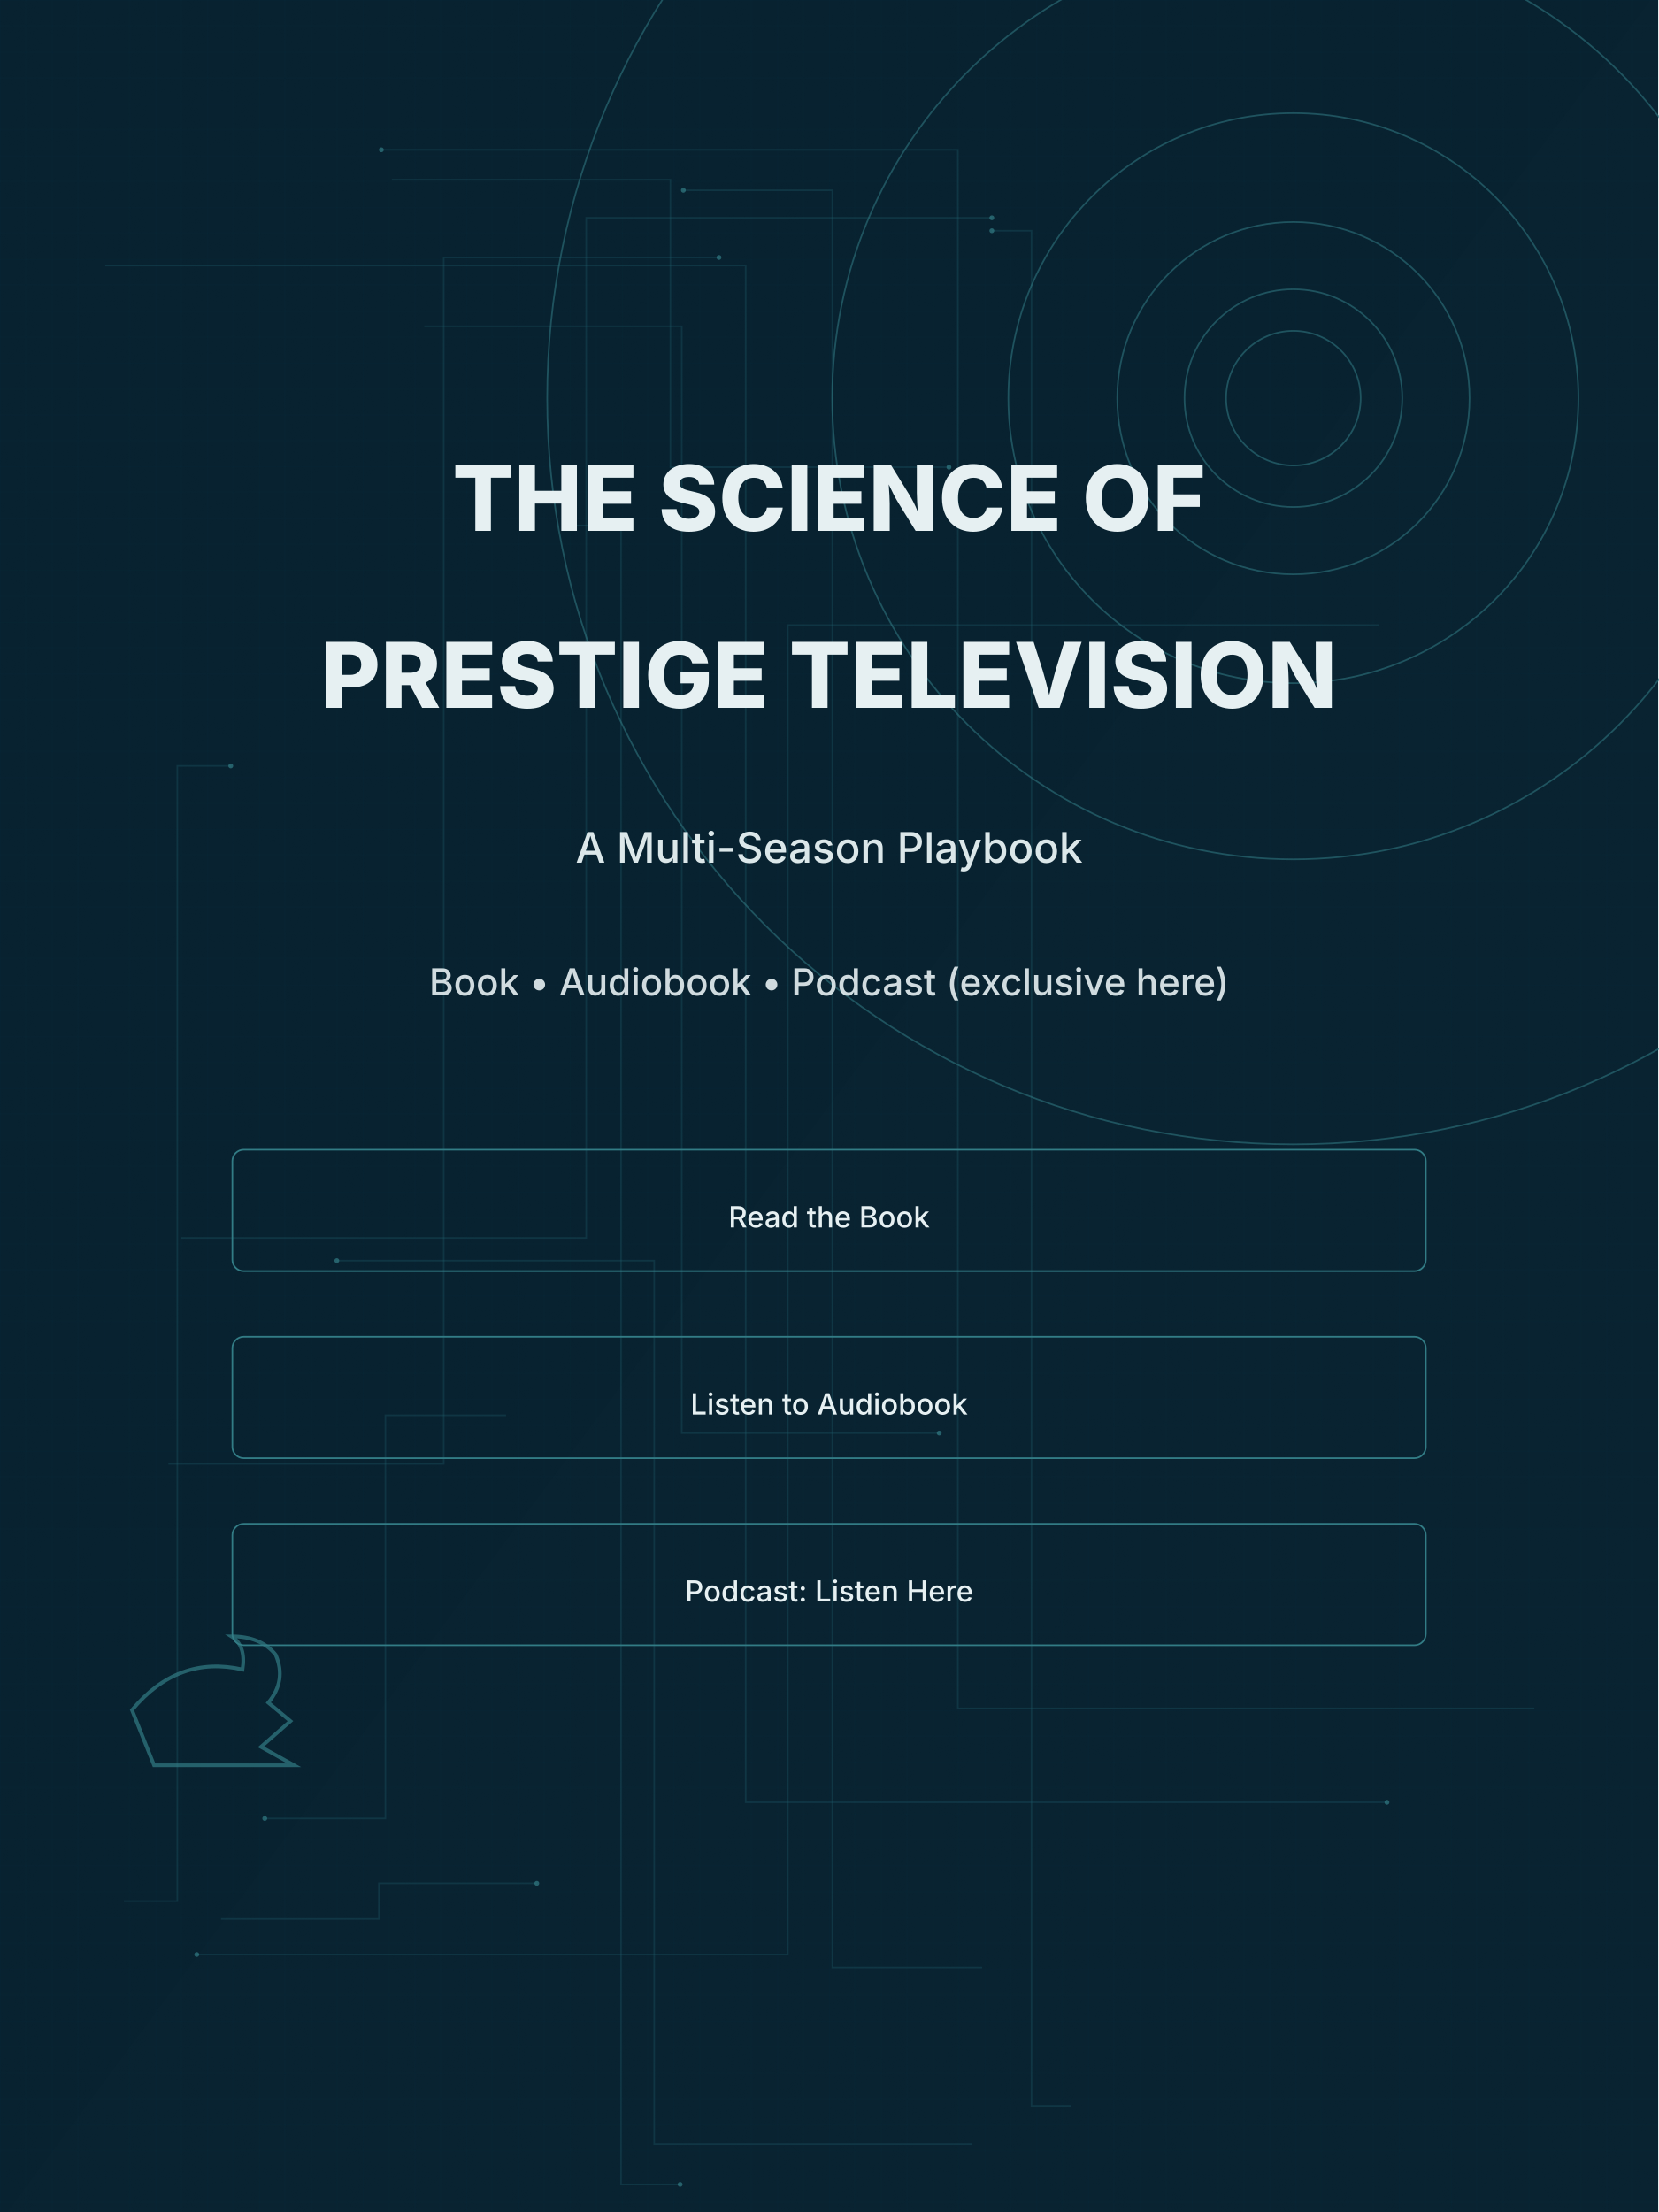
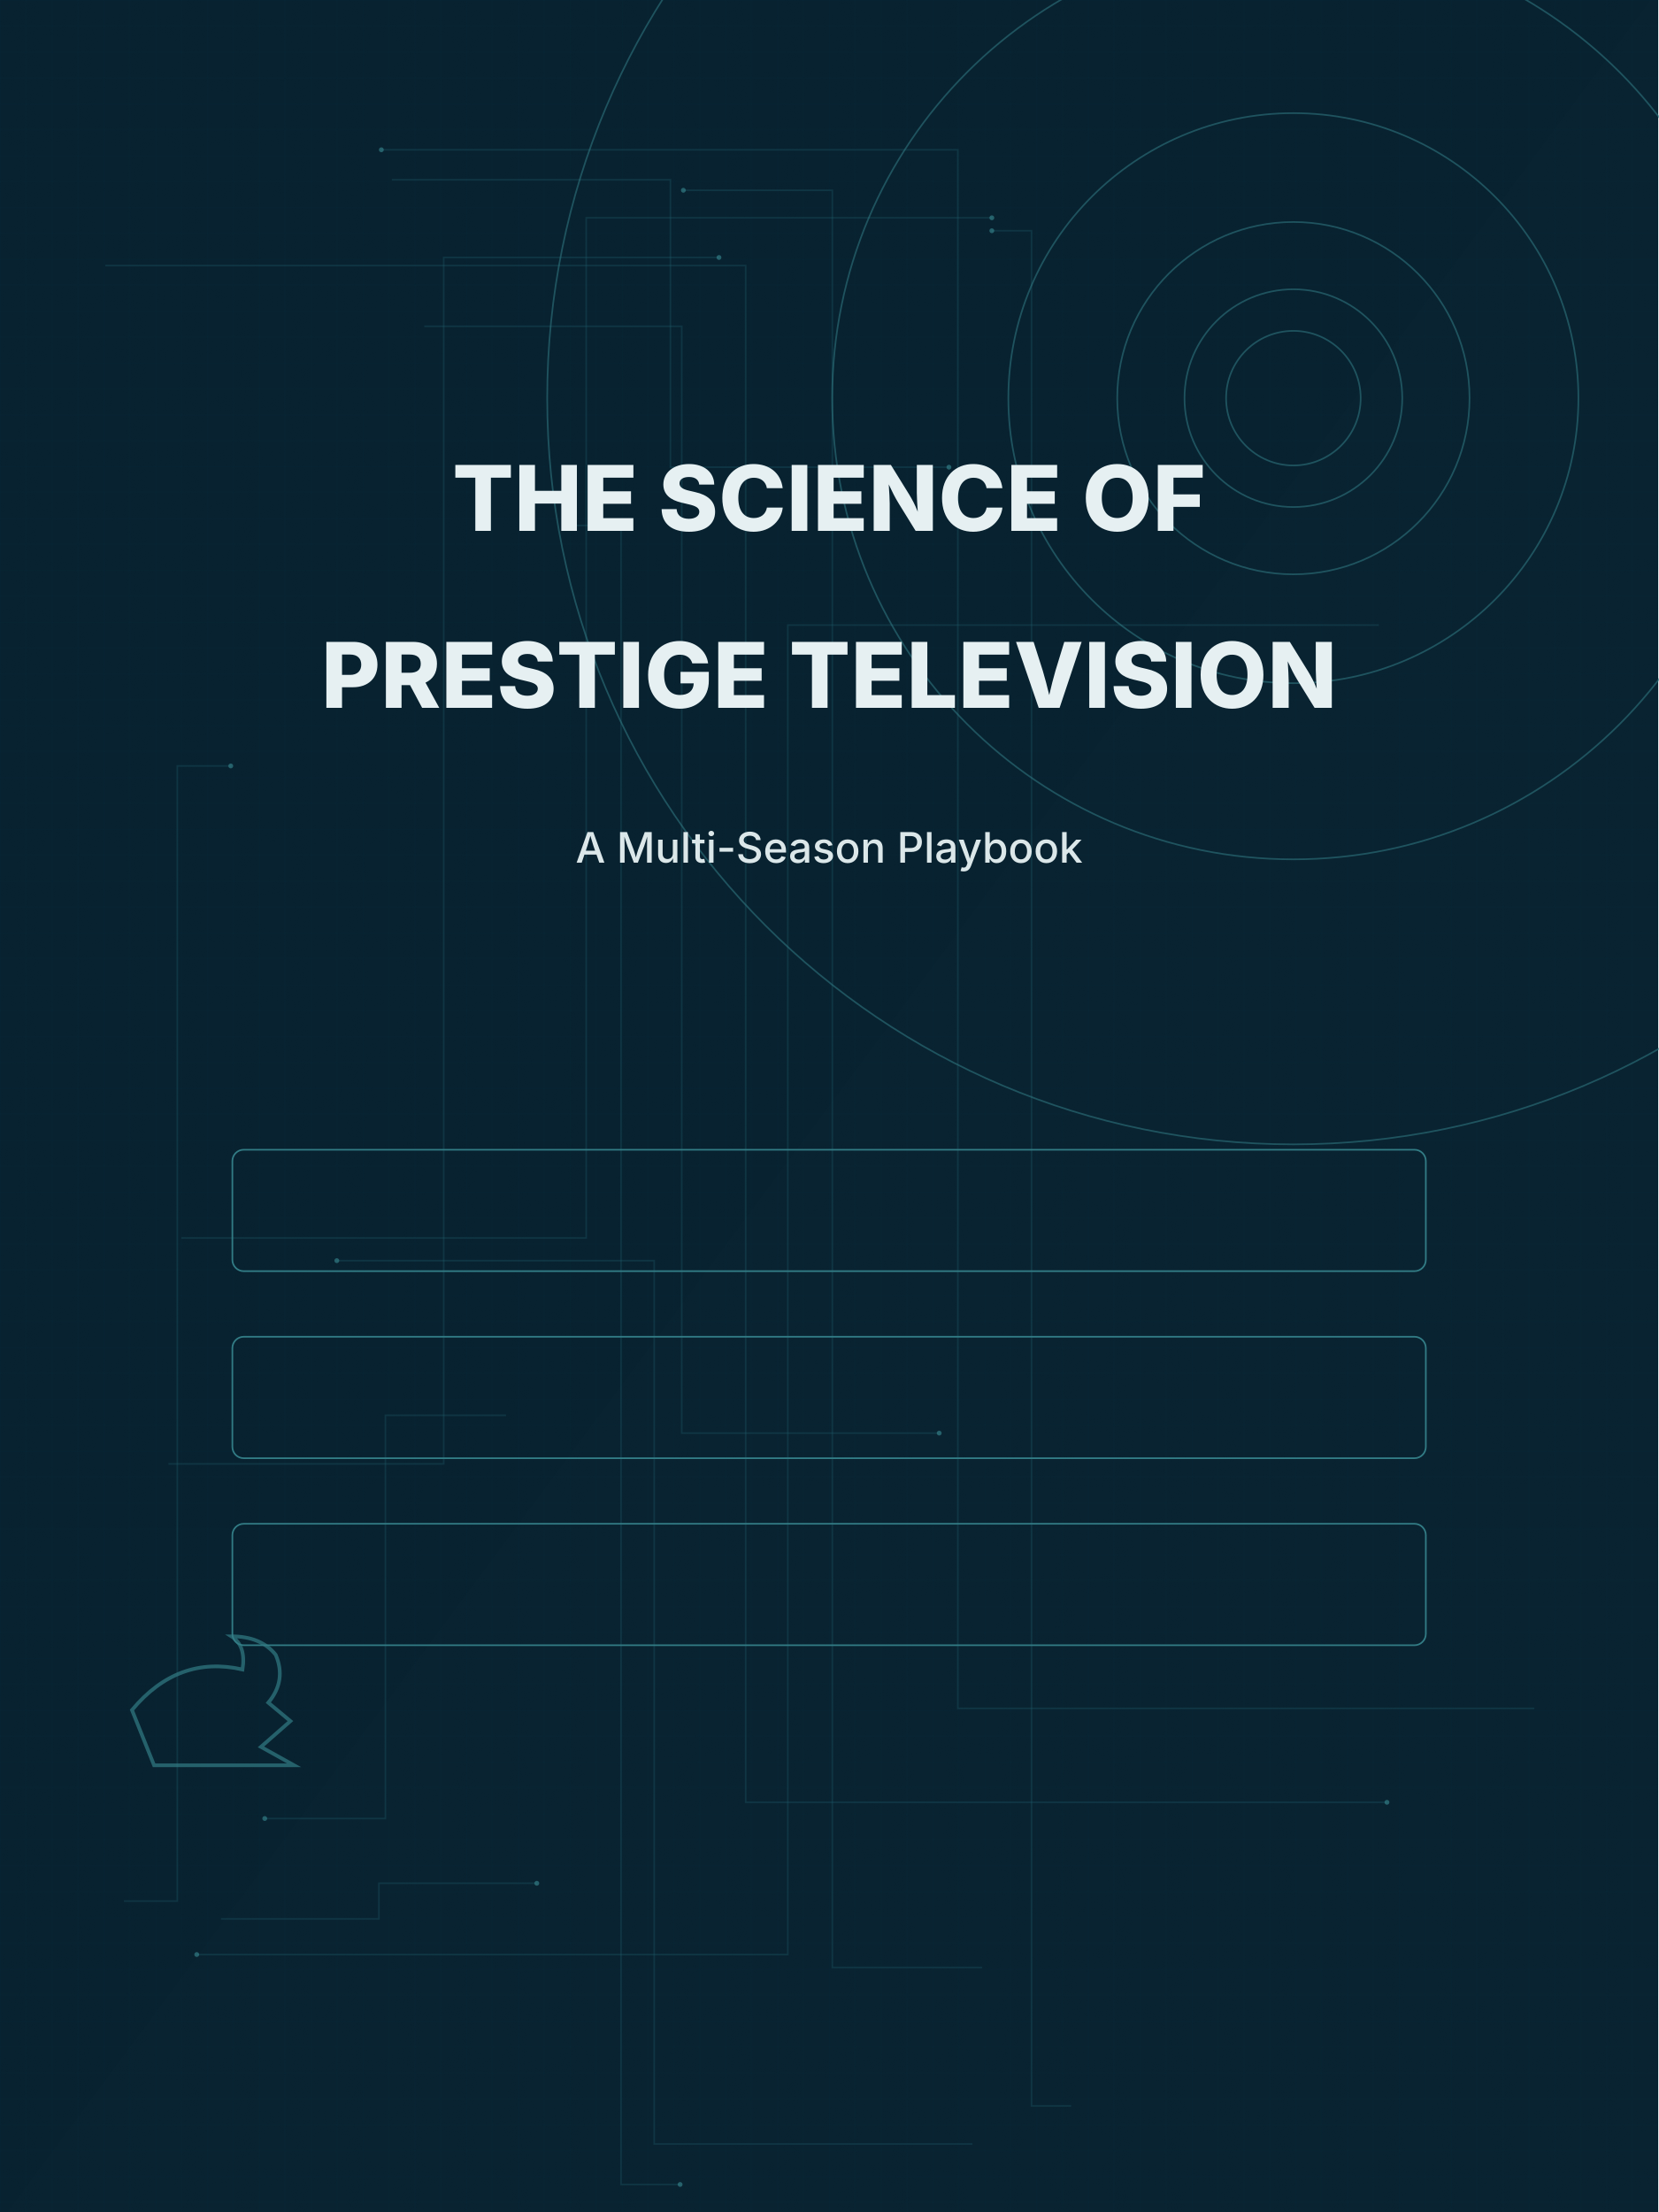
<svg xmlns="http://www.w3.org/2000/svg" width="2048" height="2732" viewBox="0 0 2048 2732" role="img" aria-label="Mobile hero banner: portrait blueprint style">
  <defs>
    <linearGradient id="bgGrad" x1="0" y1="0" x2="1" y2="1">
      <stop offset="0%" stop-color="#07212F" />
      <stop offset="100%" stop-color="#082230" />
    </linearGradient>
    <pattern id="grid" width="64" height="64" patternUnits="userSpaceOnUse">
      <rect width="64" height="64" fill="none" />
      <path d="M0 0H64 M0 0V64" stroke="#083649" stroke-opacity="0.18" stroke-width="1" />
      <path d="M32 0V64 M0 32H64" stroke="#083649" stroke-opacity="0.12" stroke-width="1" />
    </pattern>
    <filter id="noise" x="0" y="0" width="100%" height="100%">
      <feTurbulence type="fractalNoise" baseFrequency="0.9" numOctaves="1" stitchTiles="stitch" result="turb" />
      <feColorMatrix type="saturate" values="0" />
      <feComponentTransfer>
        <feFuncA type="linear" slope="0.03" />
      </feComponentTransfer>
    </filter>
    <style>
      .title { font-family: 'League Spartan', 'Bebas Neue', 'Oswald', system-ui, -apple-system, sans-serif; font-weight: 800; letter-spacing: 0.5px; }
      .subtitle { font-family: 'Inter', 'Source Sans 3', system-ui, -apple-system, sans-serif; font-weight: 500; }
      .small { font-family: 'Inter', 'Source Sans 3', system-ui, -apple-system, sans-serif; font-weight: 400; }
      .stroke-accent { stroke: #327C85; }
      .stroke-mid { stroke: #1D5A67; }
      .fill-accent { fill: #327C85; }
      .text-light { fill: #E6F0F2; }
    </style>
  </defs>
  <rect width="2048" height="2732" fill="url(#bgGrad)" />
  <rect width="2048" height="2732" fill="url(#grid)" />
  <rect width="2048" height="2732" filter="url(#noise)" opacity="0.25" />
  <polyline points="695,649 767,649 767,2698 840,2698" fill="none" class="stroke-mid" stroke-opacity="0.35" stroke-width="2" />
  <circle cx="840" cy="2698" r="3" class="fill-accent" opacity="0.7" />
  <polyline points="130,328 921,328 921,2226 1713,2226" fill="none" class="stroke-mid" stroke-opacity="0.35" stroke-width="2" />
  <circle cx="1713" cy="2226" r="3" class="fill-accent" opacity="0.7" />
  <polyline points="224,1529 724,1529 724,269 1225,269" fill="none" class="stroke-mid" stroke-opacity="0.35" stroke-width="2" />
  <circle cx="1225" cy="269" r="3" class="fill-accent" opacity="0.7" />
  <polyline points="1895,2110 1183,2110 1183,185 471,185" fill="none" class="stroke-mid" stroke-opacity="0.35" stroke-width="2" />
  <circle cx="471" cy="185" r="3" class="fill-accent" opacity="0.7" />
  <polyline points="208,1808 548,1808 548,318 888,318" fill="none" class="stroke-mid" stroke-opacity="0.35" stroke-width="2" />
  <circle cx="888" cy="318" r="3" class="fill-accent" opacity="0.7" />
  <polyline points="524,403 842,403 842,1770 1160,1770" fill="none" class="stroke-mid" stroke-opacity="0.35" stroke-width="2" />
  <circle cx="1160" cy="1770" r="3" class="fill-accent" opacity="0.7" />
  <polyline points="153,2348 219,2348 219,946 285,946" fill="none" class="stroke-mid" stroke-opacity="0.35" stroke-width="2" />
  <circle cx="285" cy="946" r="3" class="fill-accent" opacity="0.7" />
  <polyline points="1323,2601 1274,2601 1274,285 1225,285" fill="none" class="stroke-mid" stroke-opacity="0.35" stroke-width="2" />
  <circle cx="1225" cy="285" r="3" class="fill-accent" opacity="0.7" />
  <polyline points="1213,2430 1028,2430 1028,235 844,235" fill="none" class="stroke-mid" stroke-opacity="0.35" stroke-width="2" />
  <circle cx="844" cy="235" r="3" class="fill-accent" opacity="0.7" />
  <polyline points="484,222 828,222 828,577 1172,577" fill="none" class="stroke-mid" stroke-opacity="0.35" stroke-width="2" />
  <circle cx="1172" cy="577" r="3" class="fill-accent" opacity="0.7" />
  <polyline points="625,1748 476,1748 476,2246 327,2246" fill="none" class="stroke-mid" stroke-opacity="0.35" stroke-width="2" />
  <circle cx="327" cy="2246" r="3" class="fill-accent" opacity="0.7" />
  <polyline points="273,2370 468,2370 468,2326 663,2326" fill="none" class="stroke-mid" stroke-opacity="0.35" stroke-width="2" />
  <circle cx="663" cy="2326" r="3" class="fill-accent" opacity="0.7" />
  <polyline points="1703,772 973,772 973,2414 243,2414" fill="none" class="stroke-mid" stroke-opacity="0.35" stroke-width="2" />
  <circle cx="243" cy="2414" r="3" class="fill-accent" opacity="0.7" />
  <polyline points="1201,2648 808,2648 808,1557 416,1557" fill="none" class="stroke-mid" stroke-opacity="0.35" stroke-width="2" />
  <circle cx="416" cy="1557" r="3" class="fill-accent" opacity="0.7" />
  <circle cx="1597.44" cy="491.76" r="921.60" fill="none" class="stroke-accent" stroke-opacity="0.55" stroke-width="2" />
  <circle cx="1597.44" cy="491.76" r="569.59" fill="none" class="stroke-accent" stroke-opacity="0.55" stroke-width="2" />
  <circle cx="1597.44" cy="491.76" r="352.03" fill="none" class="stroke-accent" stroke-opacity="0.55" stroke-width="2" />
  <circle cx="1597.44" cy="491.76" r="217.57" fill="none" class="stroke-accent" stroke-opacity="0.55" stroke-width="2" />
  <circle cx="1597.44" cy="491.76" r="134.47" fill="none" class="stroke-accent" stroke-opacity="0.55" stroke-width="2" />
  <circle cx="1597.44" cy="491.76" r="83.11" fill="none" class="stroke-accent" stroke-opacity="0.55" stroke-width="2" />
  <path d="M 163.0 2112.022               Q 219.889 2043.756 299.533 2061.96              Q 304.084 2032.378 285.88 2021.0              Q 322.289 2021.0 340.493 2043.756              Q 354.147 2075.613 331.391 2102.92              L 358.698 2125.676              L 322.289 2157.533              L 363.249 2180.289              L 190.307 2180.289              L 163.0 2112.022 Z" fill="none" stroke="#327C85" stroke-width="4.551" opacity="0.7" />
  <text x="1024.0" y="655.68" text-anchor="middle" class="title text-light" font-size="112">THE SCIENCE OF</text>
  <text x="1024.0" y="874.24" text-anchor="middle" class="title text-light" font-size="112">PRESTIGE TELEVISION</text>
  <text x="1024.0" y="1065.48" text-anchor="middle" class="subtitle text-light" font-size="52" fill="#1D5A67" opacity="0.95">A Multi-Season Playbook</text>
-   <text x="1024.0" y="1229.4" text-anchor="middle" class="subtitle text-light" font-size="46" fill="#1D5A67" opacity="0.9">Book • Audiobook • Podcast (exclusive here)</text>
  <g>
    <rect x="287" y="1420" width="1474" height="150" rx="14" fill="none" stroke="#327C85" stroke-width="2" />
-     <text x="1024.0" y="1516.0" text-anchor="middle" class="subtitle text-light" font-size="36">Read the Book</text>
  </g>
  <g>
    <rect x="287" y="1651" width="1474" height="150" rx="14" fill="none" stroke="#327C85" stroke-width="2" />
-     <text x="1024.0" y="1747.0" text-anchor="middle" class="subtitle text-light" font-size="36">Listen to Audiobook</text>
  </g>
  <g>
    <rect x="287" y="1882" width="1474" height="150" rx="14" fill="none" stroke="#327C85" stroke-width="2" />
-     <text x="1024.0" y="1978.0" text-anchor="middle" class="subtitle text-light" font-size="36">Podcast: Listen Here</text>
  </g>
</svg>
